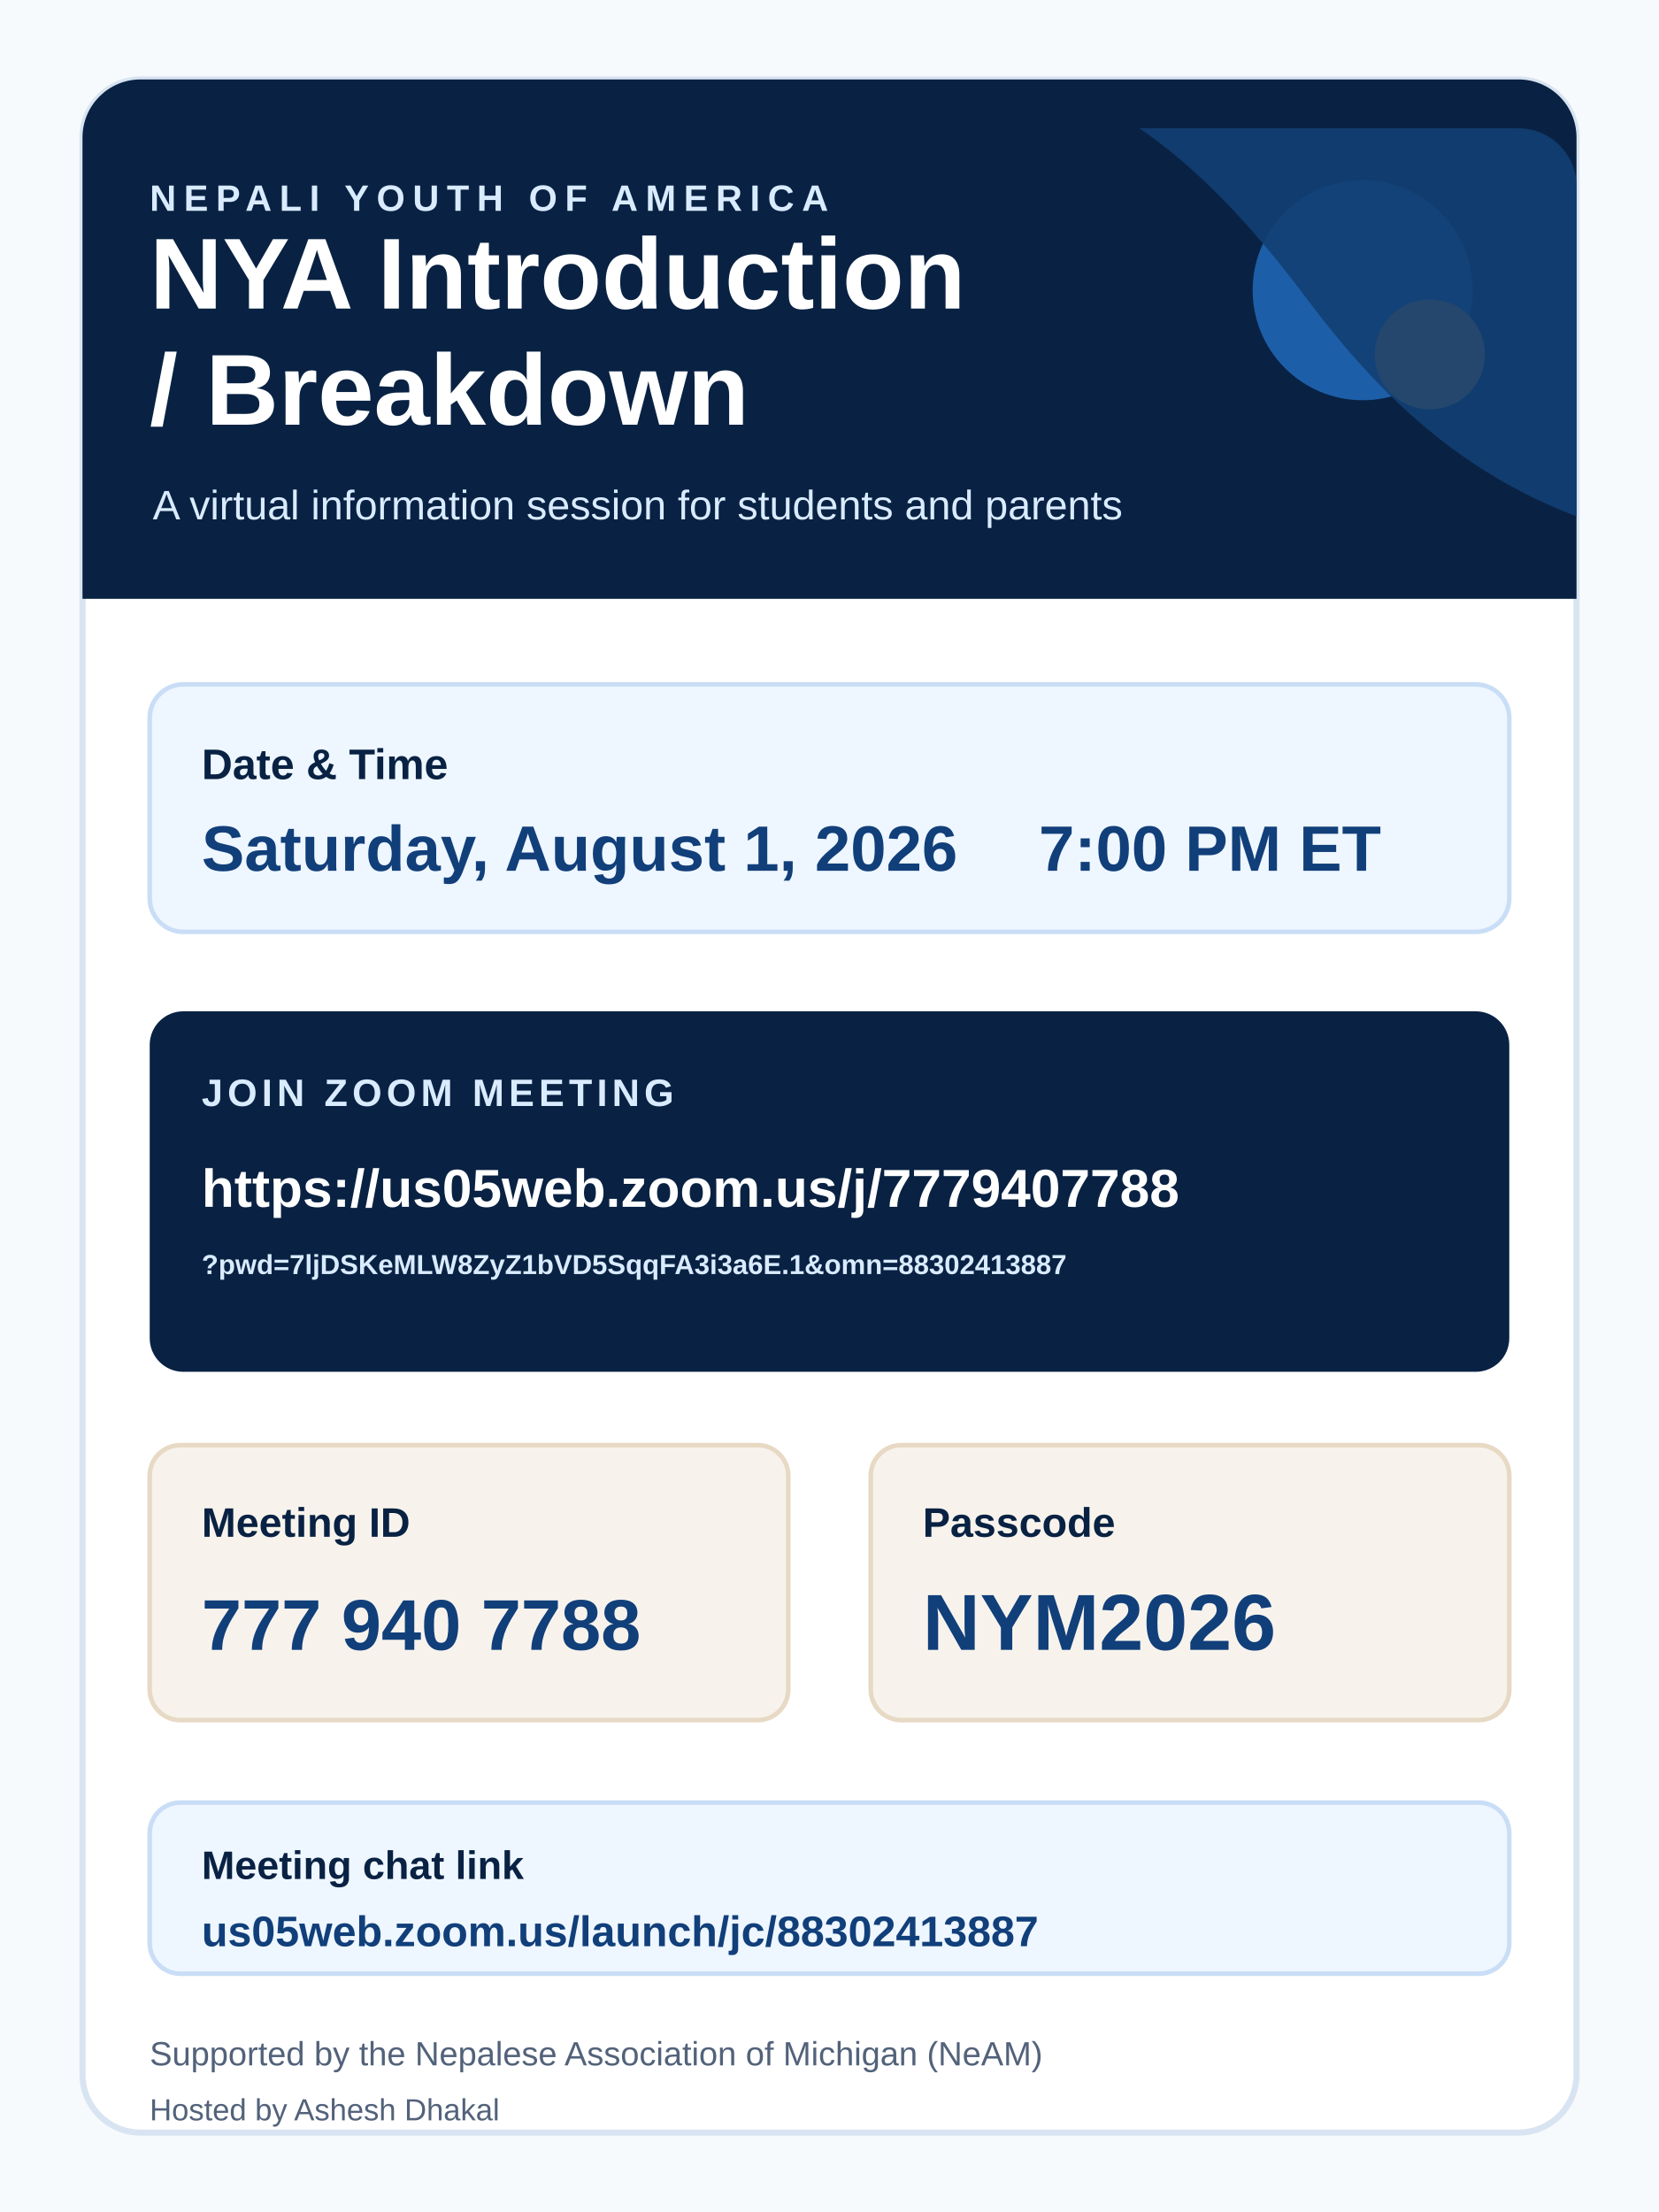
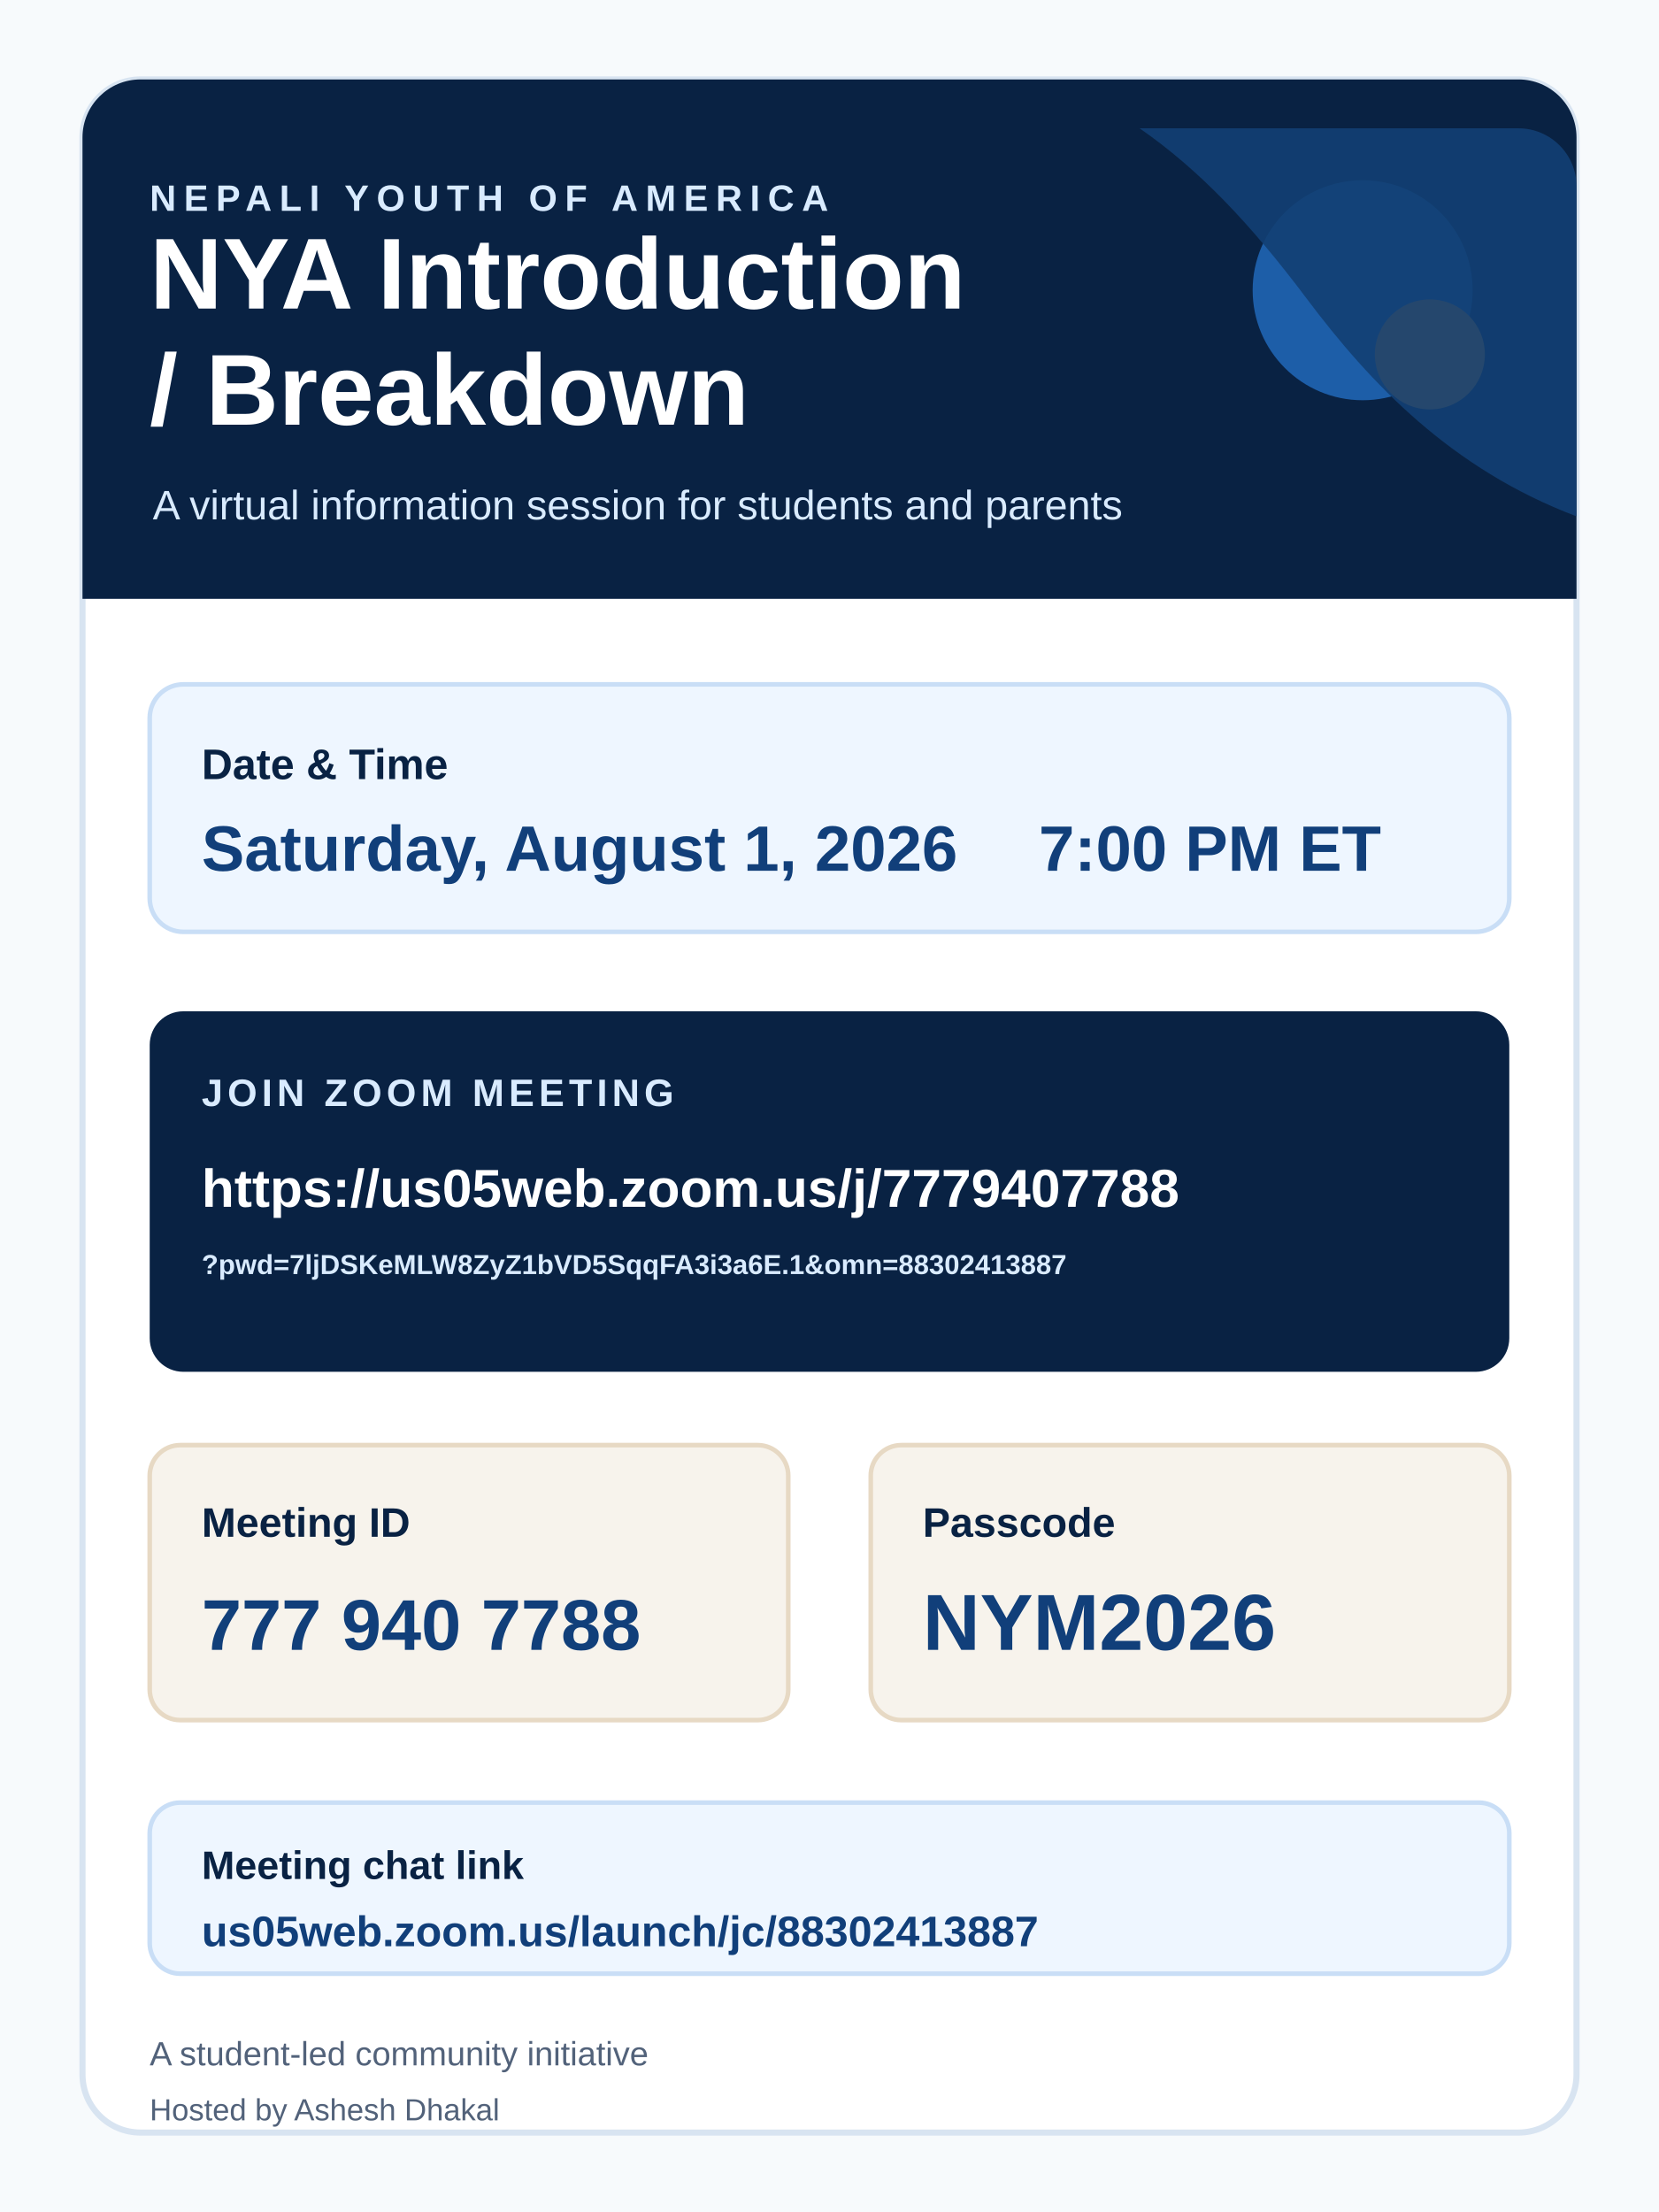
<svg xmlns="http://www.w3.org/2000/svg" width="1086" height="1448" viewBox="0 0 1086 1448" fill="none">
  <rect width="1086" height="1448" fill="#F7FAFC" />
  <rect x="54" y="52" width="978" height="1344" rx="38" fill="white" stroke="#D8E4F1" stroke-width="4" />
  <path d="M54 90C54 69.013 71.013 52 92 52H994C1014.99 52 1032 69.013 1032 90V392H54V90Z" fill="#092243" />
  <circle cx="892" cy="190" r="72" fill="#1D5EA8" />
  <circle cx="936" cy="232" r="36" fill="#D9902F" />
  <path d="M746 84H994C1014.99 84 1032 101.013 1032 122V338C950 307 897 251 855 195C819 147 785 111 746 84Z" fill="#123F73" opacity="0.9" />
  <text x="98" y="138" fill="#D9EBFF" font-family="Arial, Helvetica, sans-serif" font-size="24" font-weight="700" letter-spacing="5">NEPALI YOUTH OF AMERICA</text>
  <text x="98" y="202" fill="white" font-family="Arial, Helvetica, sans-serif" font-size="66" font-weight="800">NYA Introduction</text>
  <text x="98" y="278" fill="white" font-family="Arial, Helvetica, sans-serif" font-size="66" font-weight="800">/ Breakdown</text>
  <text x="100" y="340" fill="#D9EBFF" font-family="Arial, Helvetica, sans-serif" font-size="27" font-weight="500">A virtual information session for students and parents</text>
  <rect x="98" y="448" width="890" height="162" rx="22" fill="#EEF6FF" stroke="#C9DEF6" stroke-width="3" />
  <text x="132" y="510" fill="#092243" font-family="Arial, Helvetica, sans-serif" font-size="28" font-weight="700">Date &amp; Time</text>
  <text x="132" y="570" fill="#113F7A" font-family="Arial, Helvetica, sans-serif" font-size="42" font-weight="800">Saturday, August 1, 2026</text>
  <text x="680" y="570" fill="#113F7A" font-family="Arial, Helvetica, sans-serif" font-size="42" font-weight="800">7:00 PM ET</text>
  <rect x="98" y="662" width="890" height="236" rx="22" fill="#092243" />
  <text x="132" y="724" fill="#D9EBFF" font-family="Arial, Helvetica, sans-serif" font-size="25" font-weight="700" letter-spacing="3">JOIN ZOOM MEETING</text>
  <text x="132" y="790" fill="white" font-family="Arial, Helvetica, sans-serif" font-size="35" font-weight="800">https://us05web.zoom.us/j/7779407788</text>
  <text x="132" y="834" fill="#D9EBFF" font-family="Arial, Helvetica, sans-serif" font-size="18" font-weight="600">?pwd=7ljDSKeMLW8ZyZ1bVD5SqqFA3i3a6E.1&amp;omn=88302413887</text>
  <rect x="98" y="946" width="418" height="180" rx="20" fill="#F7F3EC" stroke="#E7D9C4" stroke-width="3" />
  <text x="132" y="1006" fill="#092243" font-family="Arial, Helvetica, sans-serif" font-size="27" font-weight="700">Meeting ID</text>
  <text x="132" y="1080" fill="#113F7A" font-family="Arial, Helvetica, sans-serif" font-size="47" font-weight="800">777 940 7788</text>
  <rect x="570" y="946" width="418" height="180" rx="20" fill="#F7F3EC" stroke="#E7D9C4" stroke-width="3" />
  <text x="604" y="1006" fill="#092243" font-family="Arial, Helvetica, sans-serif" font-size="27" font-weight="700">Passcode</text>
  <text x="604" y="1080" fill="#113F7A" font-family="Arial, Helvetica, sans-serif" font-size="52" font-weight="800">NYM2026</text>
  <rect x="98" y="1180" width="890" height="112" rx="20" fill="#EEF6FF" stroke="#C9DEF6" stroke-width="3" />
  <text x="132" y="1230" fill="#092243" font-family="Arial, Helvetica, sans-serif" font-size="26" font-weight="700">Meeting chat link</text>
  <text x="132" y="1274" fill="#113F7A" font-family="Arial, Helvetica, sans-serif" font-size="28" font-weight="700">us05web.zoom.us/launch/jc/88302413887</text>
-   <text x="98" y="1352" fill="#52627A" font-family="Arial, Helvetica, sans-serif" font-size="22" font-weight="500">Supported by the Nepalese Association of Michigan (NeAM)</text>
+   <text x="98" y="1352" fill="#52627A" font-family="Arial, Helvetica, sans-serif" font-size="22" font-weight="500">A student-led community initiative</text>
  <text x="98" y="1388" fill="#52627A" font-family="Arial, Helvetica, sans-serif" font-size="20" font-weight="500">Hosted by Ashesh Dhakal</text>
</svg>
